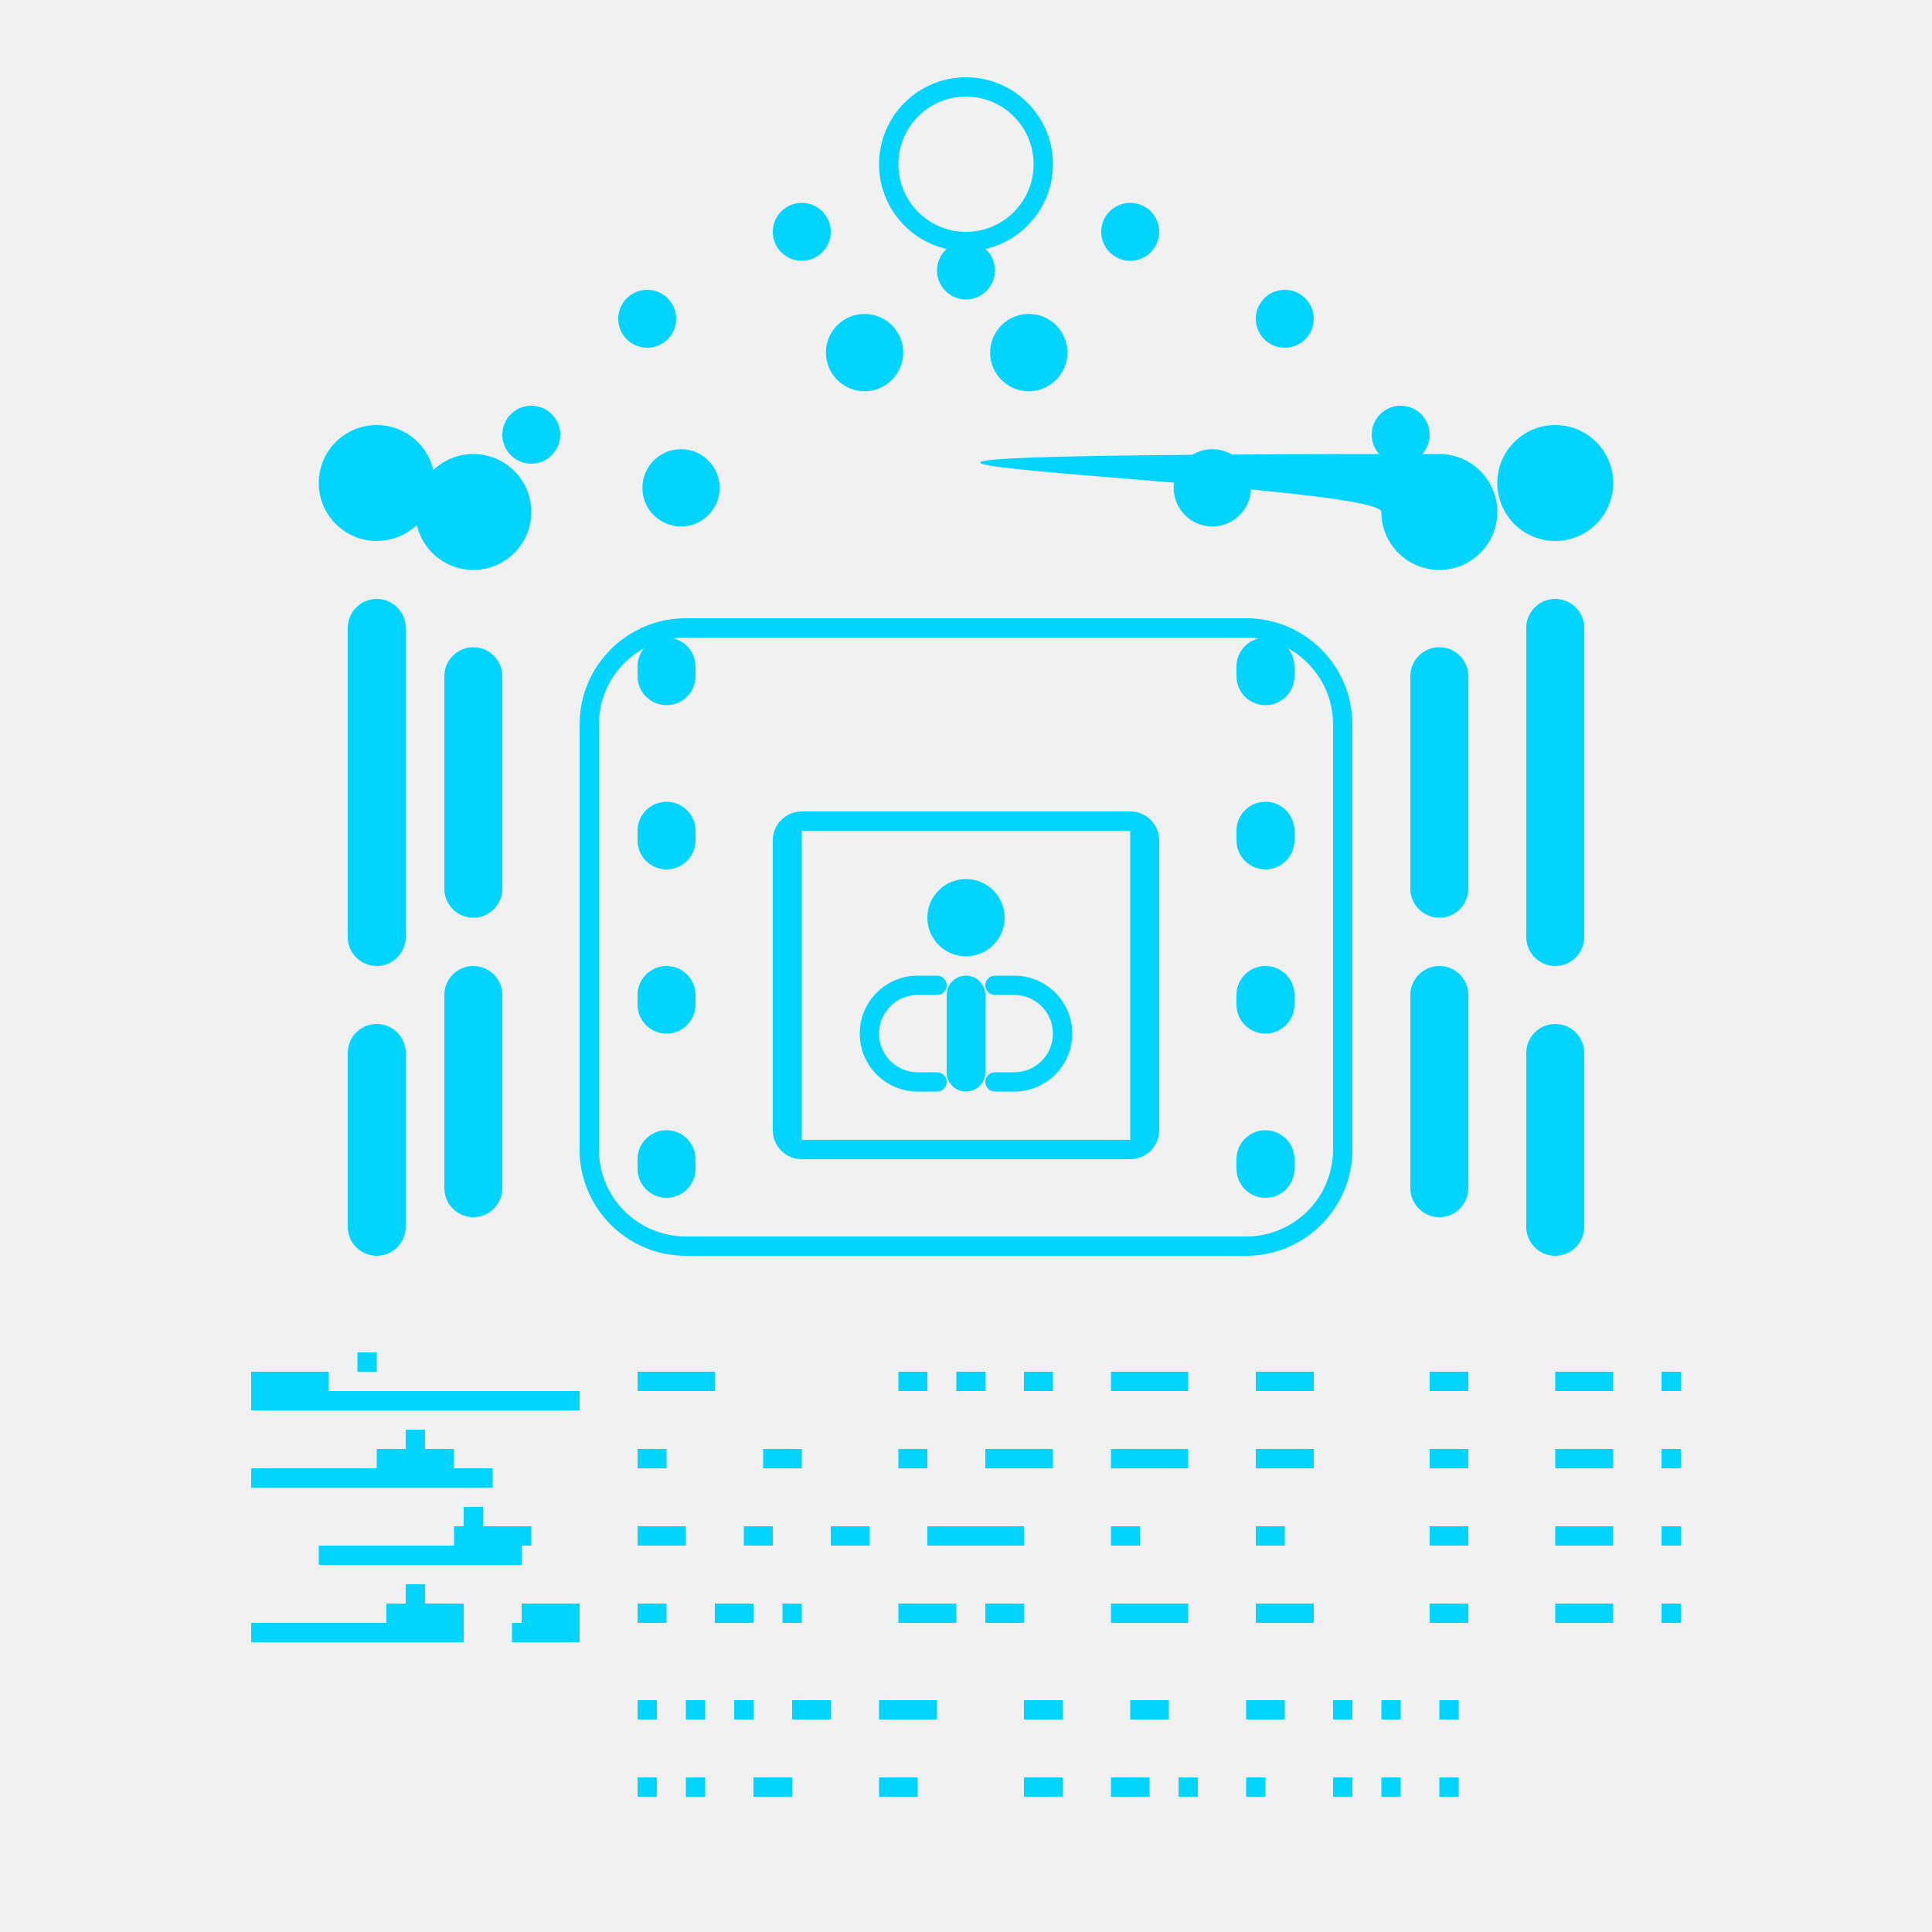
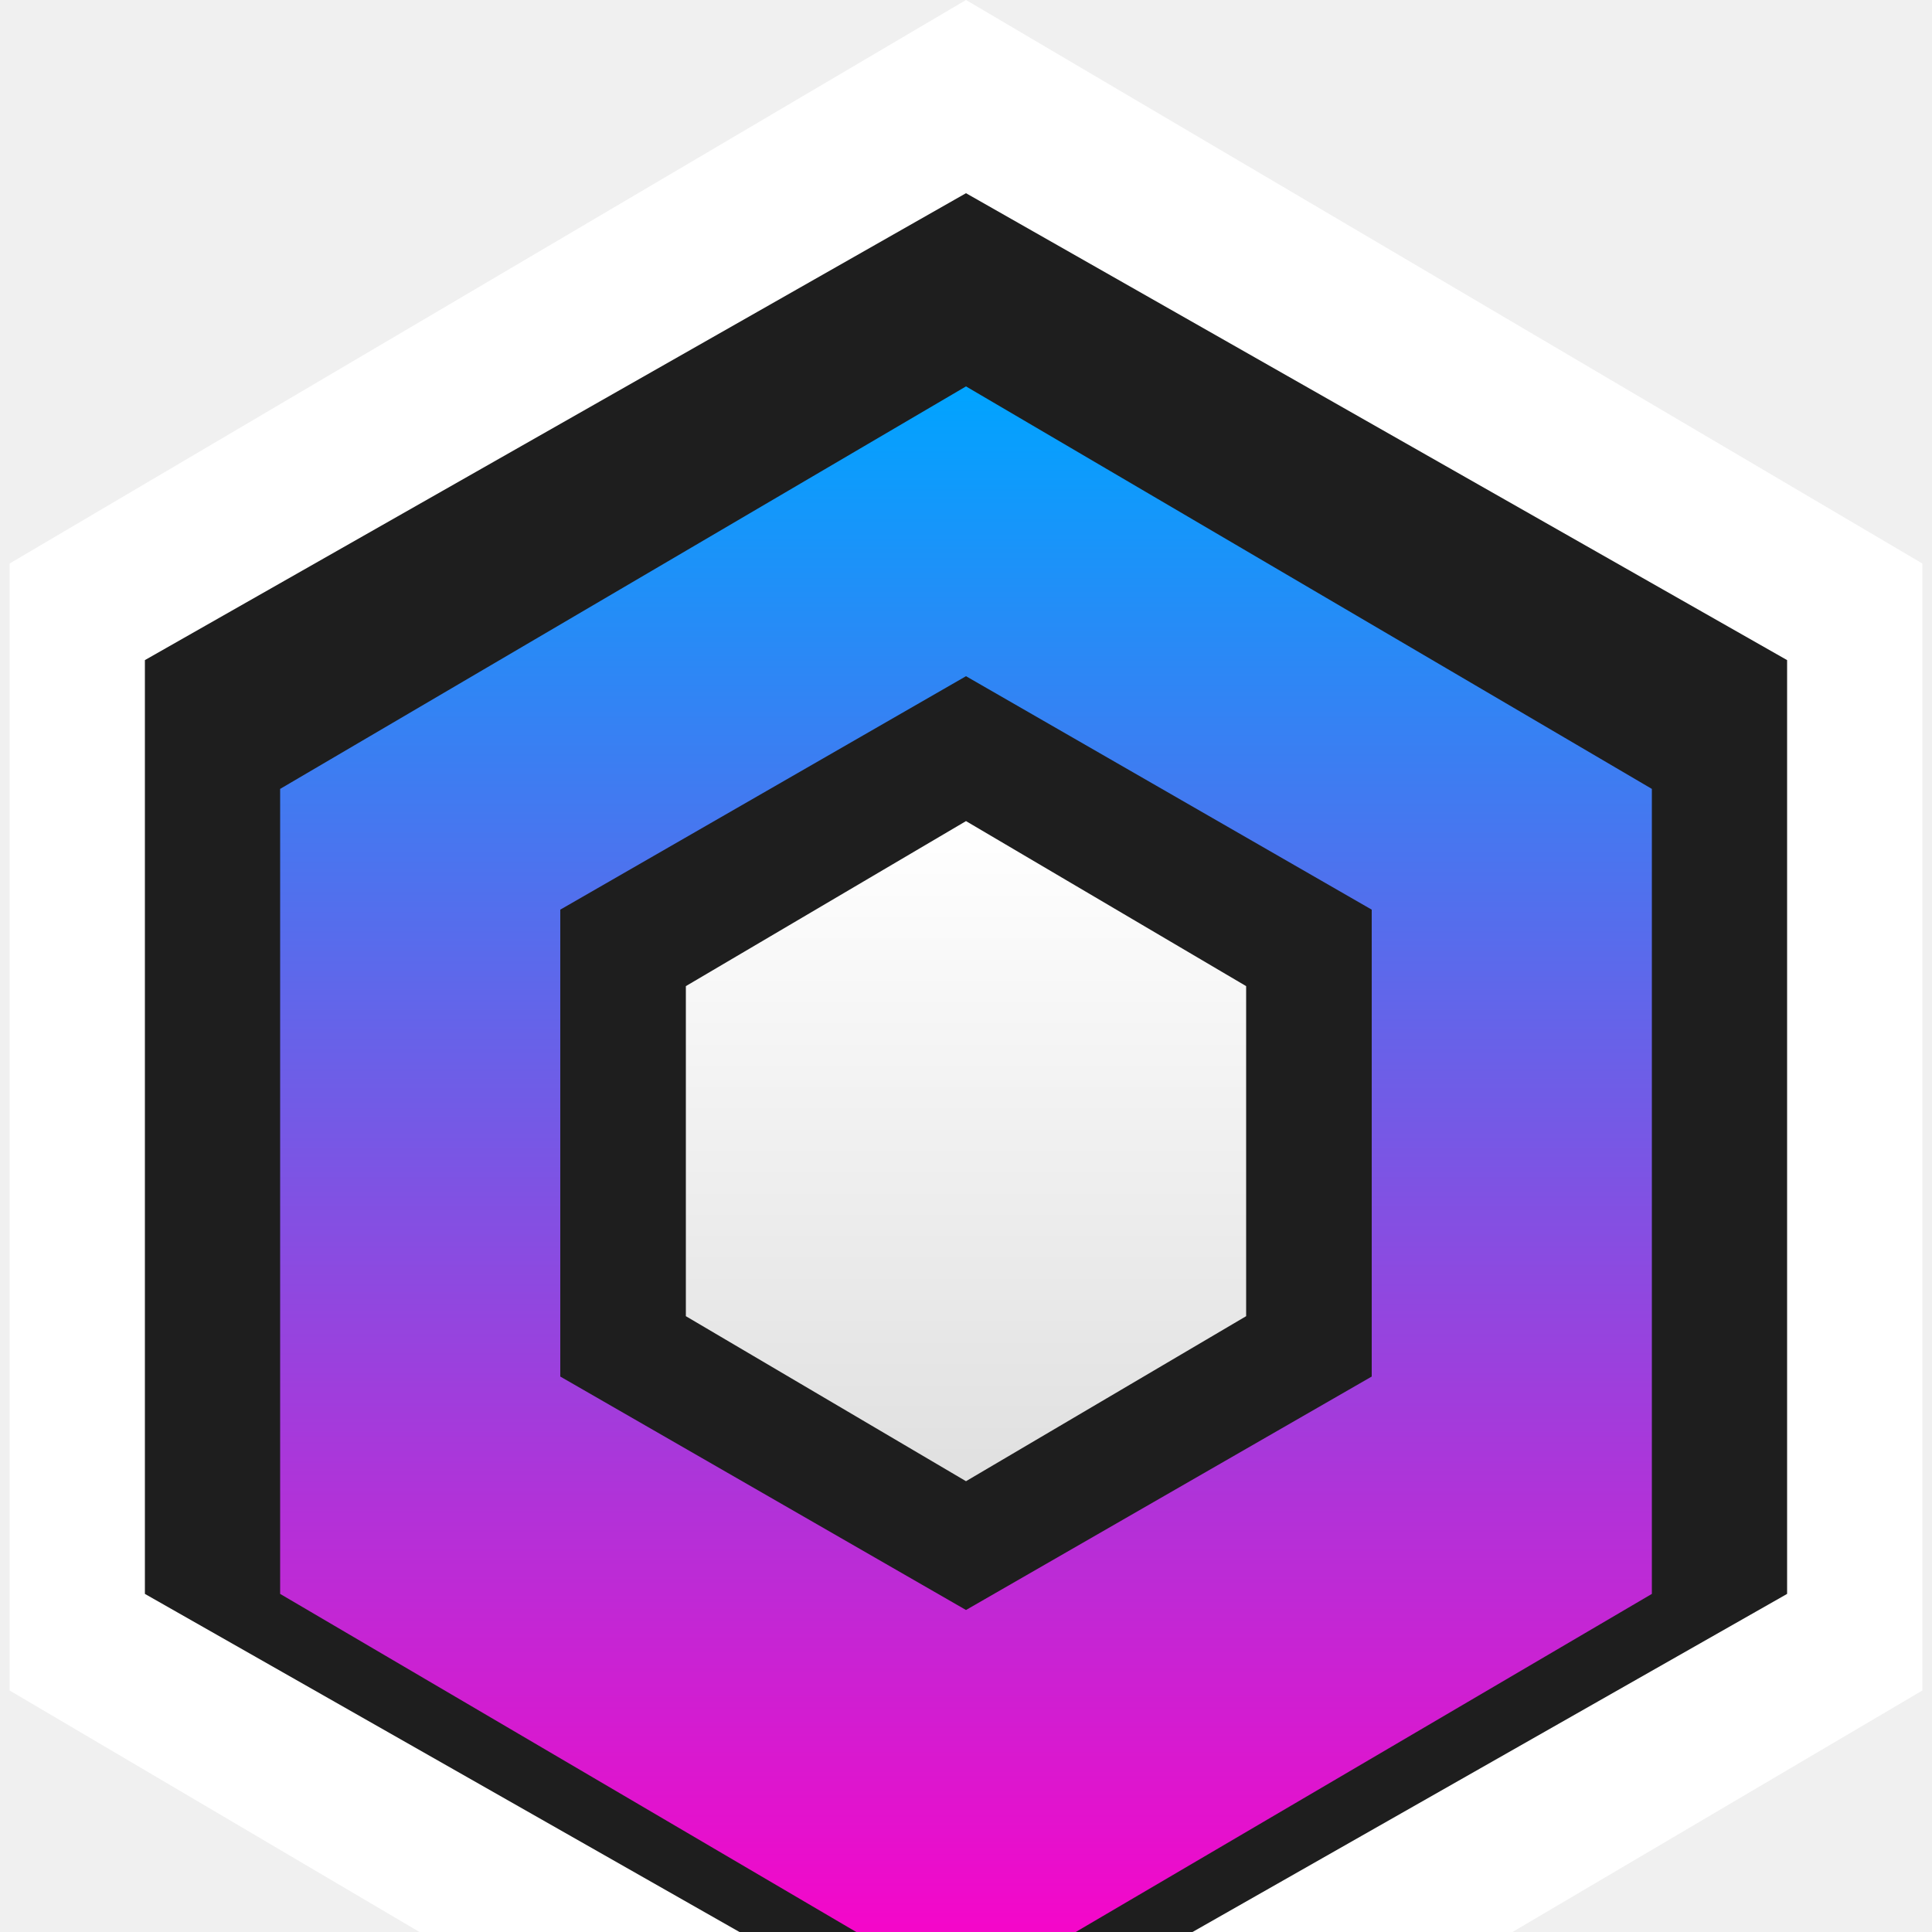
- <svg xmlns="http://www.w3.org/2000/svg" width="200" height="200" viewBox="0 0 200 200" fill="none">
-   <path d="M129.5 50.5C129.5 48.291 127.709 46.5 125.5 46.5C123.291 46.5 121.5 48.291 121.5 50.5C121.5 52.709 123.291 54.5 125.5 54.5C127.709 54.5 129.5 52.709 129.5 50.5Z" fill="#00D4FF" />
-   <path d="M110.5 36.5C110.5 34.291 108.709 32.5 106.5 32.5C104.291 32.5 102.5 34.291 102.5 36.5C102.5 38.709 104.291 40.5 106.5 40.5C108.709 40.5 110.5 38.709 110.5 36.5Z" fill="#00D4FF" />
-   <path d="M93.5 36.5C93.5 34.291 91.709 32.5 89.5 32.5C87.291 32.5 85.5 34.291 85.5 36.5C85.5 38.709 87.291 40.5 89.5 40.5C91.709 40.5 93.5 38.709 93.5 36.5Z" fill="#00D4FF" />
-   <path d="M74.5 50.5C74.5 48.291 72.709 46.5 70.5 46.5C68.291 46.5 66.5 48.291 66.5 50.5C66.5 52.709 68.291 54.5 70.5 54.5C72.709 54.5 74.5 52.709 74.5 50.5Z" fill="#00D4FF" />
-   <path d="M100 25C98.343 25 97 26.343 97 28C97 29.657 98.343 31 100 31C101.657 31 103 29.657 103 28C103 26.343 101.657 25 100 25Z" fill="#00D4FF" />
-   <path d="M52 103C52 101.343 50.657 100 49 100C47.343 100 46 101.343 46 103L46 123C46 124.657 47.343 126 49 126C50.657 126 52 124.657 52 123L52 103Z" fill="#00D4FF" />
-   <path d="M52 70C52 68.343 50.657 67 49 67C47.343 67 46 68.343 46 70L46 92C46 93.657 47.343 95 49 95C50.657 95 52 93.657 52 92L52 70Z" fill="#00D4FF" />
-   <path d="M49 59C52.314 59 55 56.314 55 53C55 49.686 52.314 47 49 47C45.686 47 43 49.686 43 53C43 56.314 45.686 59 49 59Z" fill="#00D4FF" />
-   <path d="M72 86C72 84.343 70.657 83 69 83C67.343 83 66 84.343 66 86V87C66 88.657 67.343 90 69 90C70.657 90 72 88.657 72 87V86Z" fill="#00D4FF" />
-   <path d="M72 103C72 101.343 70.657 100 69 100C67.343 100 66 101.343 66 103V104C66 105.657 67.343 107 69 107C70.657 107 72 105.657 72 104V103Z" fill="#00D4FF" />
-   <path d="M72 120C72 118.343 70.657 117 69 117C67.343 117 66 118.343 66 120V121C66 122.657 67.343 124 69 124C70.657 124 72 122.657 72 121V120Z" fill="#00D4FF" />
-   <path d="M72 69C72 67.343 70.657 66 69 66C67.343 66 66 67.343 66 69V70C66 71.657 67.343 73 69 73C70.657 73 72 71.657 72 70V69Z" fill="#00D4FF" />
-   <path d="M128 121C128 122.657 129.343 124 131 124C132.657 124 134 122.657 134 121V120C134 118.343 132.657 117 131 117C129.343 117 128 118.343 128 120V121Z" fill="#00D4FF" />
-   <path d="M128 104C128 105.657 129.343 107 131 107C132.657 107 134 105.657 134 104V103C134 101.343 132.657 100 131 100C129.343 100 128 101.343 128 103V104Z" fill="#00D4FF" />
-   <path d="M128 87C128 88.657 129.343 90 131 90C132.657 90 134 88.657 134 87V86C134 84.343 132.657 83 131 83C129.343 83 128 84.343 128 86V87Z" fill="#00D4FF" />
-   <path d="M128 70C128 71.657 129.343 73 131 73C132.657 73 134 71.657 134 70V69C134 67.343 132.657 66 131 66C129.343 66 128 67.343 128 69V70Z" fill="#00D4FF" />
-   <path d="M149 126C150.657 126 152 124.657 152 123L152 103C152 101.343 150.657 100 149 100C147.343 100 146 101.343 146 103L146 123C146 124.657 147.343 126 149 126Z" fill="#00D4FF" />
-   <path d="M149 95C150.657 95 152 93.657 152 92L152 70C152 68.343 150.657 67 149 67C147.343 67 146 68.343 146 70L146 92C146 93.657 147.343 95 149 95Z" fill="#00D4FF" />
-   <path d="M149 59C152.314 59 155 56.314 155 53C155 49.686 152.314 47 149 47C45.686 47 143 49.686 143 53C143 56.314 145.686 59 149 59Z" fill="#00D4FF" />
-   <path fill-rule="evenodd" clip-rule="evenodd" d="M100 8C104.971 8 109 12.029 109 17C109 21.971 104.971 26 100 26C95.029 26 91 21.971 91 17C91 12.029 95.029 8 100 8ZM100 10C96.134 10 93 13.134 93 17C93 20.866 96.134 24 100 24C103.866 24 107 20.866 107 17C107 13.134 103.866 10 100 10Z" fill="#00D4FF" />
-   <path d="M117 21C115.343 21 114 22.343 114 24C114 25.657 115.343 27 117 27C118.657 27 120 25.657 120 24C120 22.343 118.657 21 117 21Z" fill="#00D4FF" />
-   <path d="M133 30C131.343 30 130 31.343 130 33C130 34.657 131.343 36 133 36C134.657 36 136 34.657 136 33C136 31.343 134.657 30 133 30Z" fill="#00D4FF" />
-   <path d="M145 42C143.343 42 142 43.343 142 45C142 46.657 143.343 48 145 48C146.657 48 148 46.657 148 45C148 43.343 146.657 42 145 42Z" fill="#00D4FF" />
-   <path d="M83 21C81.343 21 80 22.343 80 24C80 25.657 81.343 27 83 27C84.657 27 86 25.657 86 24C86 22.343 84.657 21 83 21Z" fill="#00D4FF" />
-   <path d="M67 30C65.343 30 64 31.343 64 33C64 34.657 65.343 36 67 36C68.657 36 70 34.657 70 33C70 31.343 68.657 30 67 30Z" fill="#00D4FF" />
-   <path d="M55 42C53.343 42 52 43.343 52 45C52 46.657 53.343 48 55 48C56.657 48 58 46.657 58 45C58 43.343 56.657 42 55 42Z" fill="#00D4FF" />
-   <path d="M161 62C159.343 62 158 63.343 158 65V97C158 98.657 159.343 100 161 100C162.657 100 164 98.657 164 97V65C164 63.343 162.657 62 161 62Z" fill="#00D4FF" />
-   <path d="M161 106C159.343 106 158 107.343 158 109V127C158 128.657 159.343 130 161 130C162.657 130 164 128.657 164 127V109C164 107.343 162.657 106 161 106Z" fill="#00D4FF" />
-   <path d="M161 56C164.314 56 167 53.314 167 50C167 46.686 164.314 44 161 44C157.686 44 155 46.686 155 50C155 53.314 157.686 56 161 56Z" fill="#00D4FF" />
-   <path d="M39 62C37.343 62 36 63.343 36 65V97C36 98.657 37.343 100 39 100C40.657 100 42 98.657 42 97V65C42 63.343 40.657 62 39 62Z" fill="#00D4FF" />
-   <path d="M39 106C37.343 106 36 107.343 36 109V127C36 128.657 37.343 130 39 130C40.657 130 42 128.657 42 127V109C42 107.343 40.657 106 39 106Z" fill="#00D4FF" />
-   <path d="M39 56C42.314 56 45 53.314 45 50C45 46.686 42.314 44 39 44C35.686 44 33 46.686 33 50C33 53.314 35.686 56 39 56Z" fill="#00D4FF" />
-   <path fill-rule="evenodd" clip-rule="evenodd" d="M117 84H83C81.343 84 80 85.343 80 87V117C80 118.657 81.343 120 83 120H117C118.657 120 120 118.657 120 117V87C120 85.343 118.657 84 117 84ZM83 86H117V118H83V86Z" fill="#00D4FF" />
-   <path d="M96 95C96 92.791 97.791 91 100 91C102.209 91 104 92.791 104 95C104 97.209 102.209 99 100 99C97.791 99 96 97.209 96 95Z" fill="#00D4FF" />
-   <path d="M100 101C98.895 101 98 101.895 98 103V111C98 112.105 98.895 113 100 113C101.105 113 102 112.105 102 111V103C102 101.895 101.105 101 100 101Z" fill="#00D4FF" />
-   <path d="M109 107C109 104.791 107.209 103 105 103H103C102.448 103 102 102.552 102 102C102 101.448 102.448 101 103 101H105C108.314 101 111 103.686 111 107C111 110.314 108.314 113 105 113H103C102.448 113 102 112.552 102 112C102 111.448 102.448 111 103 111H105C107.209 111 109 109.209 109 107Z" fill="#00D4FF" />
-   <path d="M91 107C91 109.209 92.791 111 95 111H97C97.552 111 98 111.448 98 112C98 112.552 97.552 113 97 113H95C91.686 113 89 110.314 89 107C89 103.686 91.686 101 95 101H97C97.552 101 98 101.448 98 102C98 102.552 97.552 103 97 103H95C92.791 103 91 104.791 91 107Z" fill="#00D4FF" />
-   <path fill-rule="evenodd" clip-rule="evenodd" d="M129 130H71C64.925 130 60 125.075 60 119V75C60 68.925 64.925 64 71 64H129C135.075 64 140 68.925 140 75V119C140 125.075 135.075 130 129 130ZM71 66H129C133.971 66 138 70.029 138 75V119C138 123.971 133.971 128 129 128H71C66.029 128 62 123.971 62 119V75C62 70.029 66.029 66 71 66Z" fill="#00D4FF" />
-   <path d="M60 144H26V146H60V144Z" fill="#00D4FF" />
-   <path d="M26 154L26 152L51 152L51 154L26 154Z" fill="#00D4FF" />
-   <path d="M33 162L33 160L54 160L54 162L33 162Z" fill="#00D4FF" />
-   <path d="M26 170L26 168L48 168L48 170L26 170Z" fill="#00D4FF" />
-   <path d="M53 170L53 168L60 168L60 170L53 170Z" fill="#00D4FF" />
-   <path d="M37 146L37 144L39 144L39 146L37 146Z" fill="#00D4FF" />
-   <path d="M42 154L42 152L44 152L44 154L42 154Z" fill="#00D4FF" />
-   <path d="M48 162L48 160L50 160L50 162L48 162Z" fill="#00D4FF" />
-   <path d="M42 170L42 168L44 168L44 170L42 170Z" fill="#00D4FF" />
-   <path d="M57 170L57 168L59 168L59 170L57 170Z" fill="#00D4FF" />
-   <path d="M34 144L26 144V142L34 142V144Z" fill="#00D4FF" />
-   <path d="M47 152L39 152V150L47 150V152Z" fill="#00D4FF" />
-   <path d="M55 160L47 160V158L55 158V160Z" fill="#00D4FF" />
-   <path d="M48 168L40 168V166L48 166V168Z" fill="#00D4FF" />
-   <path d="M54 168L60 168V166L54 166V168Z" fill="#00D4FF" />
-   <path d="M39 142L37 142V140L39 140V142Z" fill="#00D4FF" />
-   <path d="M44 150L42 150V148L44 148V150Z" fill="#00D4FF" />
-   <path d="M50 158L48 158V156L50 156V158Z" fill="#00D4FF" />
-   <path d="M44 166L42 166V164L44 164V166Z" fill="#00D4FF" />
-   <path d="M59 166L57 166V164L59 164V166Z" fill="#0-D4FF" />
-   <path d="M74 144L66 144V142L74 142V144Z" fill="#00D4FF" />
-   <path d="M69 152L66 152V150L69 150V152Z" fill="#00D4FF" />
-   <path d="M83 152L79 152V150L83 150V152Z" fill="#00D4FF" />
-   <path d="M71 160L66 160V158L71 158V160Z" fill="#00D4FF" />
-   <path d="M80 160L77 160V158L80 158V160Z" fill="#00D4FF" />
-   <path d="M90 160L86 160V158L90 158V160Z" fill="#00D4FF" />
-   <path d="M69 168L66 168V166L69 166V168Z" fill="#00D4FF" />
-   <path d="M78 168L74 168V166L78 166V168Z" fill="#00D4FF" />
-   <path d="M83 168L81 168V166L83 166V168Z" fill="#00D4FF" />
-   <path d="M96 144L93 144V142L96 142V144Z" fill="#00D4FF" />
-   <path d="M102 144L99 144V142L102 142V144Z" fill="#00D4FF" />
-   <path d="M109 144L106 144V142L109 142V144Z" fill="#00D4FF" />
-   <path d="M96 152L93 152V150L96 150V152Z" fill="#00D4FF" />
-   <path d="M109 152L102 152V150L109 150V152Z" fill="#00D4FF" />
-   <path d="M106 160L96 160V158L106 158V160Z" fill="#00D4FF" />
-   <path d="M99 168L93 168V166L99 166V168Z" fill="#00D4FF" />
-   <path d="M106 168L102 168V166L106 166V168Z" fill="#00D4FF" />
-   <path d="M123 144L115 144V142L123 142V144Z" fill="#00D4FF" />
-   <path d="M123 152L115 152V150L123 150V152Z" fill="#00D4FF" />
-   <path d="M118 160L115 160V158L118 158V160Z" fill="#00D4FF" />
-   <path d="M123 168L115 168V166L123 166V168Z" fill="#00D4FF" />
-   <path d="M136 144L130 144V142L136 142V144Z" fill="#00D4FF" />
-   <path d="M136 152L130 152V150L136 150V152Z" fill="#00D4FF" />
-   <path d="M133 160L130 160V158L133 158V160Z" fill="#00D4FF" />
-   <th d="M138 160L136 160V158L138 158V160Z" fill="#00D4FF" />
-   <path d="M136 168L130 168V166L136 166V168Z" fill="#00D4FF" />
-   <path d="M152 144L148 144V142L152 142V144Z" fill="#00D4FF" />
-   <path d="M152 152L148 152V150L152 150V152Z" fill="#00D4FF" />
-   <path d="M152 160L148 160V158L152 158V160Z" fill="#00D4FF" />
-   <path d="M152 168L148 168V166L152 166V168Z" fill="#00D4FF" />
-   <path d="M167 144L161 144V142L167 142V144Z" fill="#00D4FF" />
-   <path d="M167 152L161 152V150L167 150V152Z" fill="#00D4FF" />
-   <path d="M167 160L161 160V158L167 158V160Z" fill="#00D4FF" />
-   <path d="M167 168L161 168V166L167 166V168Z" fill="#00D4FF" />
-   <path d="M174 144L172 144V142L174 142V144Z" fill="#00D4FF" />
-   <path d="M174 152L172 152V150L174 150V152Z" fill="#00D4FF" />
-   <path d="M174 160L172 160V158L174 158V160Z" fill="#00D4FF" />
-   <path d="M174 168L172 168V166L174 166V168Z" fill="#00D4FF" />
-   <path d="M110 178L106 178V176L110 176V178Z" fill="#00D4FF" />
-   <path d="M110 186L106 186V184L110 184V186Z" fill="#00D4FF" />
-   <path d="M121 178L117 178V176L121 176V178Z" fill="#00D4FF" />
-   <path d="M119 186L115 186V184L119 184V186Z" fill="#00D4FF" />
-   <path d="M124 186L122 186V184L124 184V186Z" fill="#00D4FF" />
-   <path d="M133 178L129 178V176L133 176V178Z" fill="#00D4FF" />
-   <path d="M131 186L129 186V184L131 184V186Z" fill="#00D4FF" />
-   <path d="M140 178L138 178V176L140 176V178Z" fill="#00D4FF" />
-   <path d="M145 178L143 178V176L145 176V178Z" fill="#00D4FF" />
-   <path d="M140 186L138 186V184L140 184V186Z" fill="#00D4FF" />
-   <path d="M145 186L143 186V184L145 184V186Z" fill="#00D4FF" />
-   <path d="M151 178L149 178V176L151 176V178Z" fill="#00D4FF" />
-   <path d="M151 186L149 186V184L151 184V186Z" fill="#00D4FF" />
-   <path d="M97 178L91 178V176L97 176V178Z" fill="#00D4FF" />
-   <path d="M95 186L91 186V184L95 184V186Z" fill="#00D4FF" />
-   <path d="M86 178L82 178V176L86 176V178Z" fill="#00D4FF" />
-   <path d="M82 186L78 186V184L82 184V186Z" fill="#00D4FF" />
-   <path d="M78 178L76 178V176L78 176V178Z" fill="#00D4FF" />
-   <path d="M73 178L71 178V176L73 176V178Z" fill="#00D4FF" />
-   <path d="M73 186L71 186V184L73 184V186Z" fill="#00D4FF" />
-   <path d="M68 178L66 178V176L68 176V178Z" fill="#00D4FF" />
-   <path d="M68 186L66 186V184L68 184V186Z" fill="#00D4FF" />
+ <svg xmlns="http://www.w3.org/2000/svg" width="150" height="150" viewBox="0 0 150 150" fill="none">
+   <path d="M75 0L149.25 43.75V131.25L75 175L0.75 131.25V43.75L75 0Z" fill="white" />
+   <path d="M75 15L138.75 51.25V123.75L75 160L11.25 123.75V51.25L75 15Z" fill="#1E1E1E" />
+   <path d="M75 30L128.25 61.25V123.75L75 155L21.75 123.75V61.25L75 30Z" fill="url(#paint0_linear_1_2)" />
+   <path d="M75 52.5L106.5 70.625V106.875L75 125L43.5 106.875V70.625L75 52.5Z" fill="#1E1E1E" />
+   <path d="M75 63.75L96.75 76.562V102.188L75 115L53.25 102.188V76.562L75 63.75Z" fill="url(#paint1_linear_1_2)" />
+   <defs>
+     <linearGradient id="paint0_linear_1_2" x1="75" y1="30" x2="75" y2="155" gradientUnits="userSpaceOnUse">
+       <stop stop-color="#00A4FF" />
+       <stop offset="1" stop-color="#FF00C7" />
+     </linearGradient>
+     <linearGradient id="paint1_linear_1_2" x1="75" y1="63.75" x2="75" y2="115" gradientUnits="userSpaceOnUse">
+       <stop stop-color="#FFFFFF" />
+       <stop offset="1" stop-color="#E0E0E0" />
+     </linearGradient>
+   </defs>
</svg>
